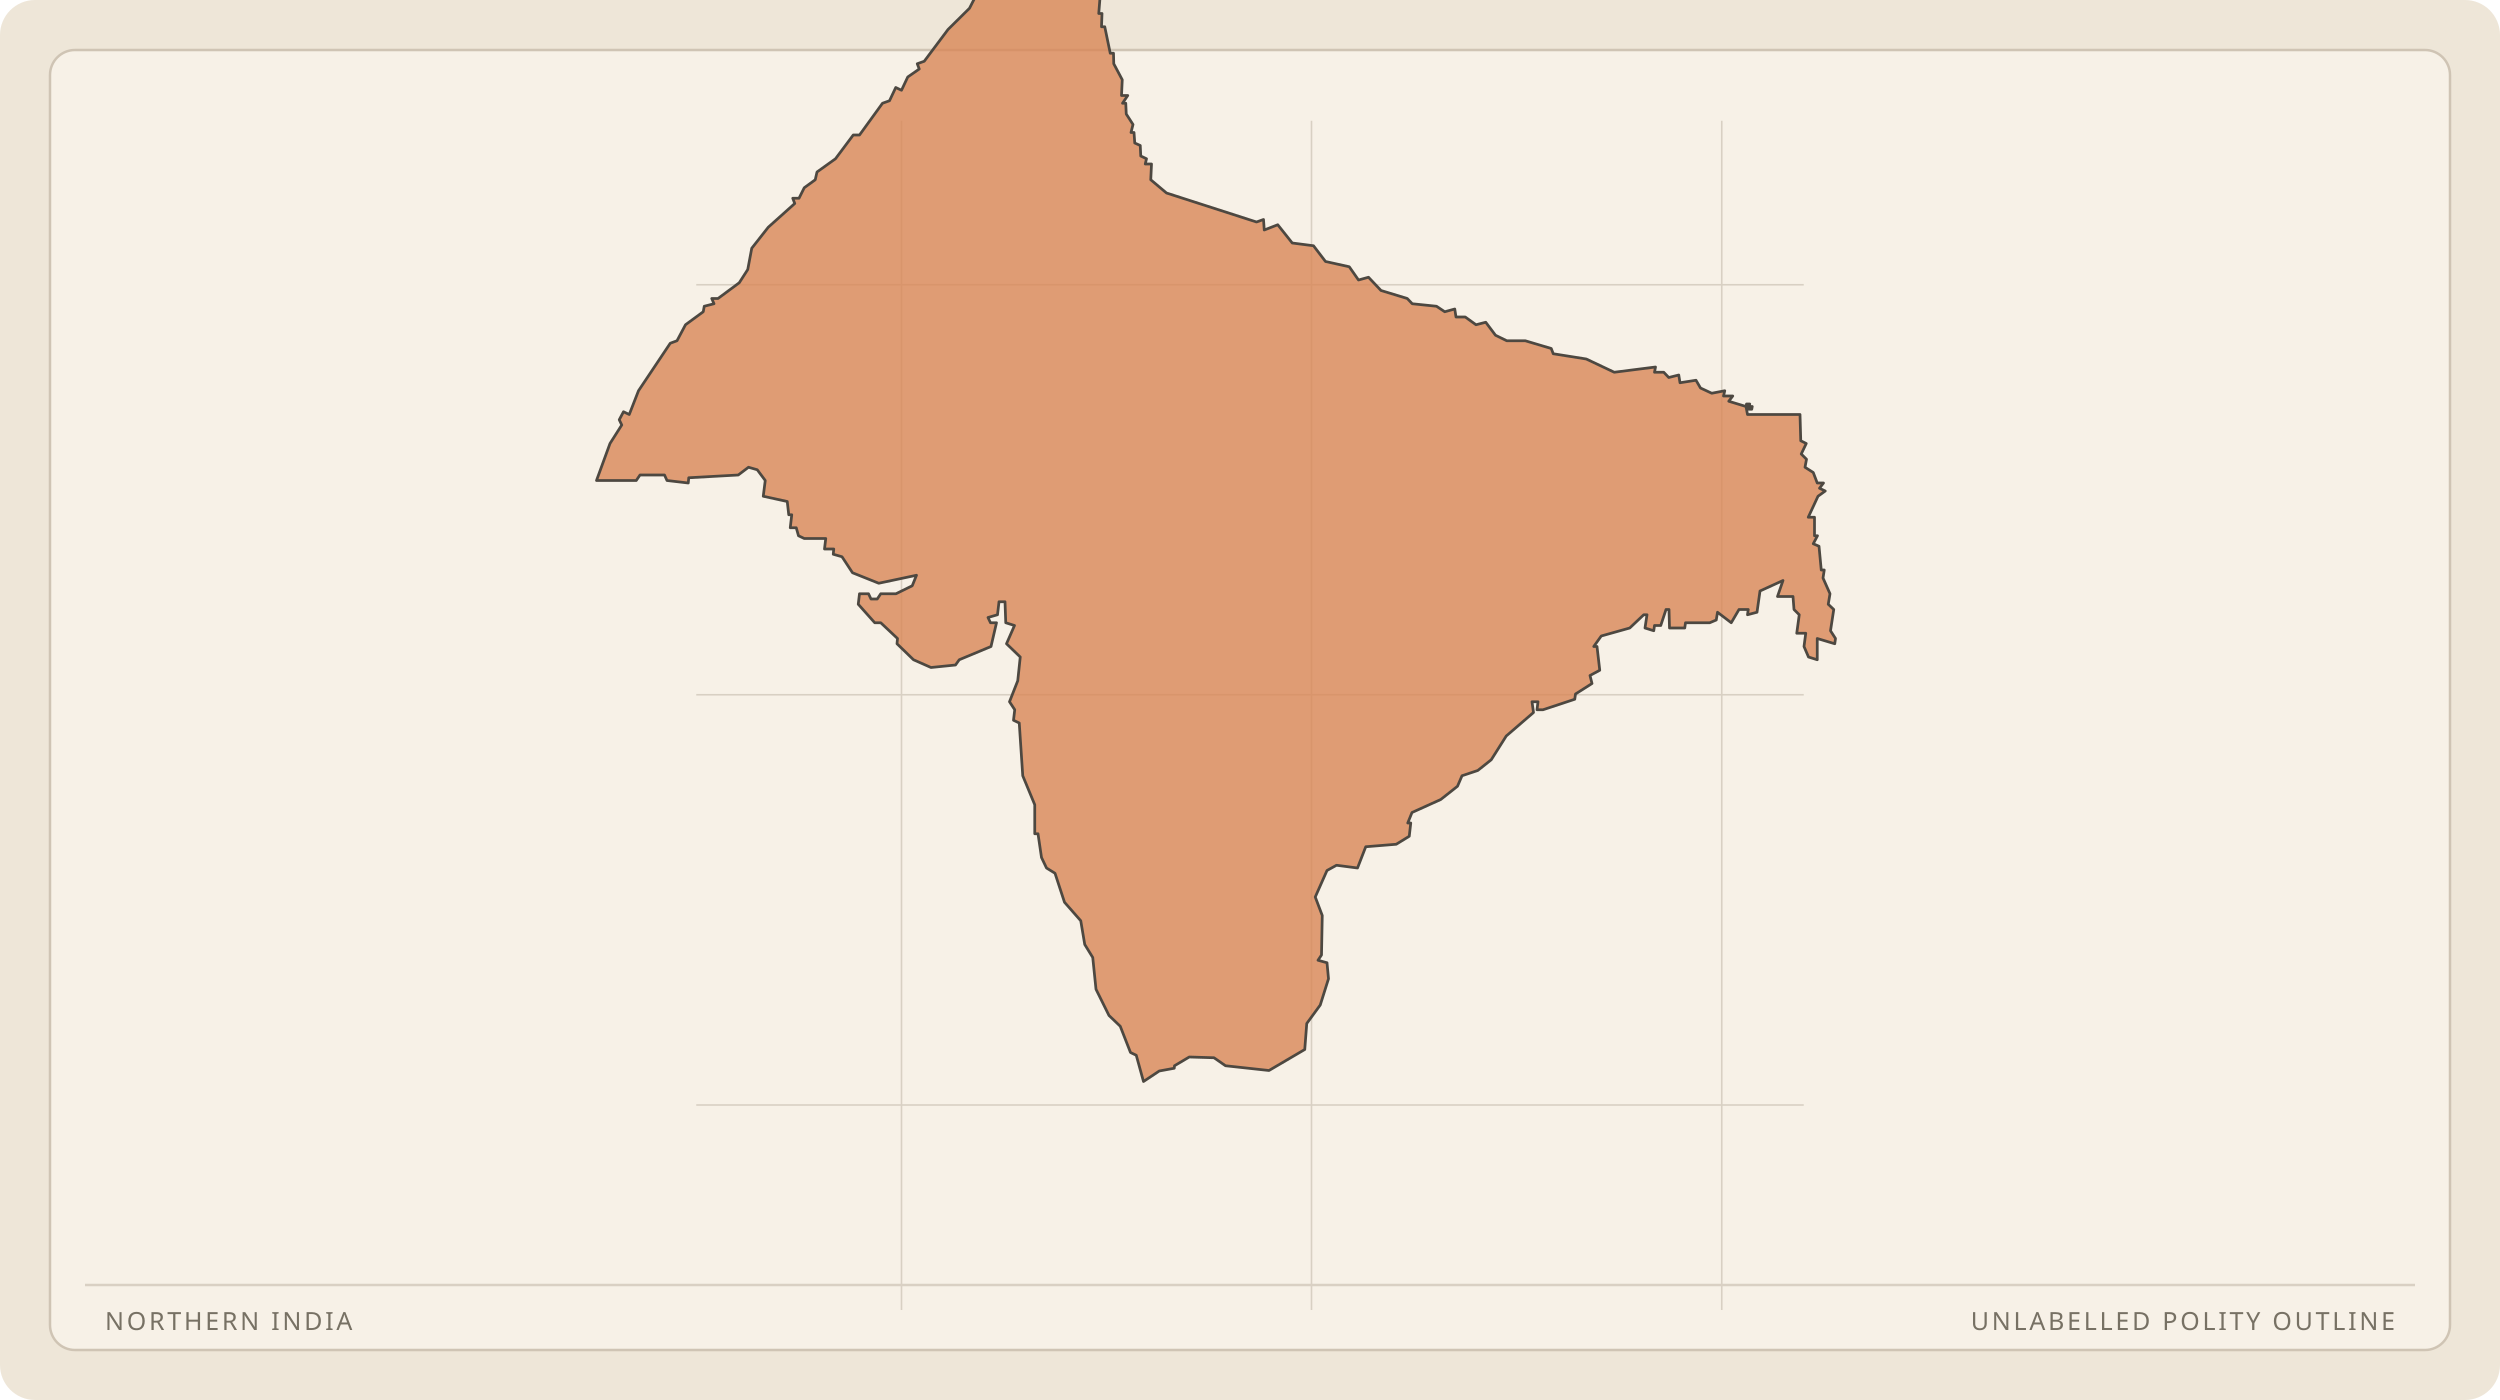
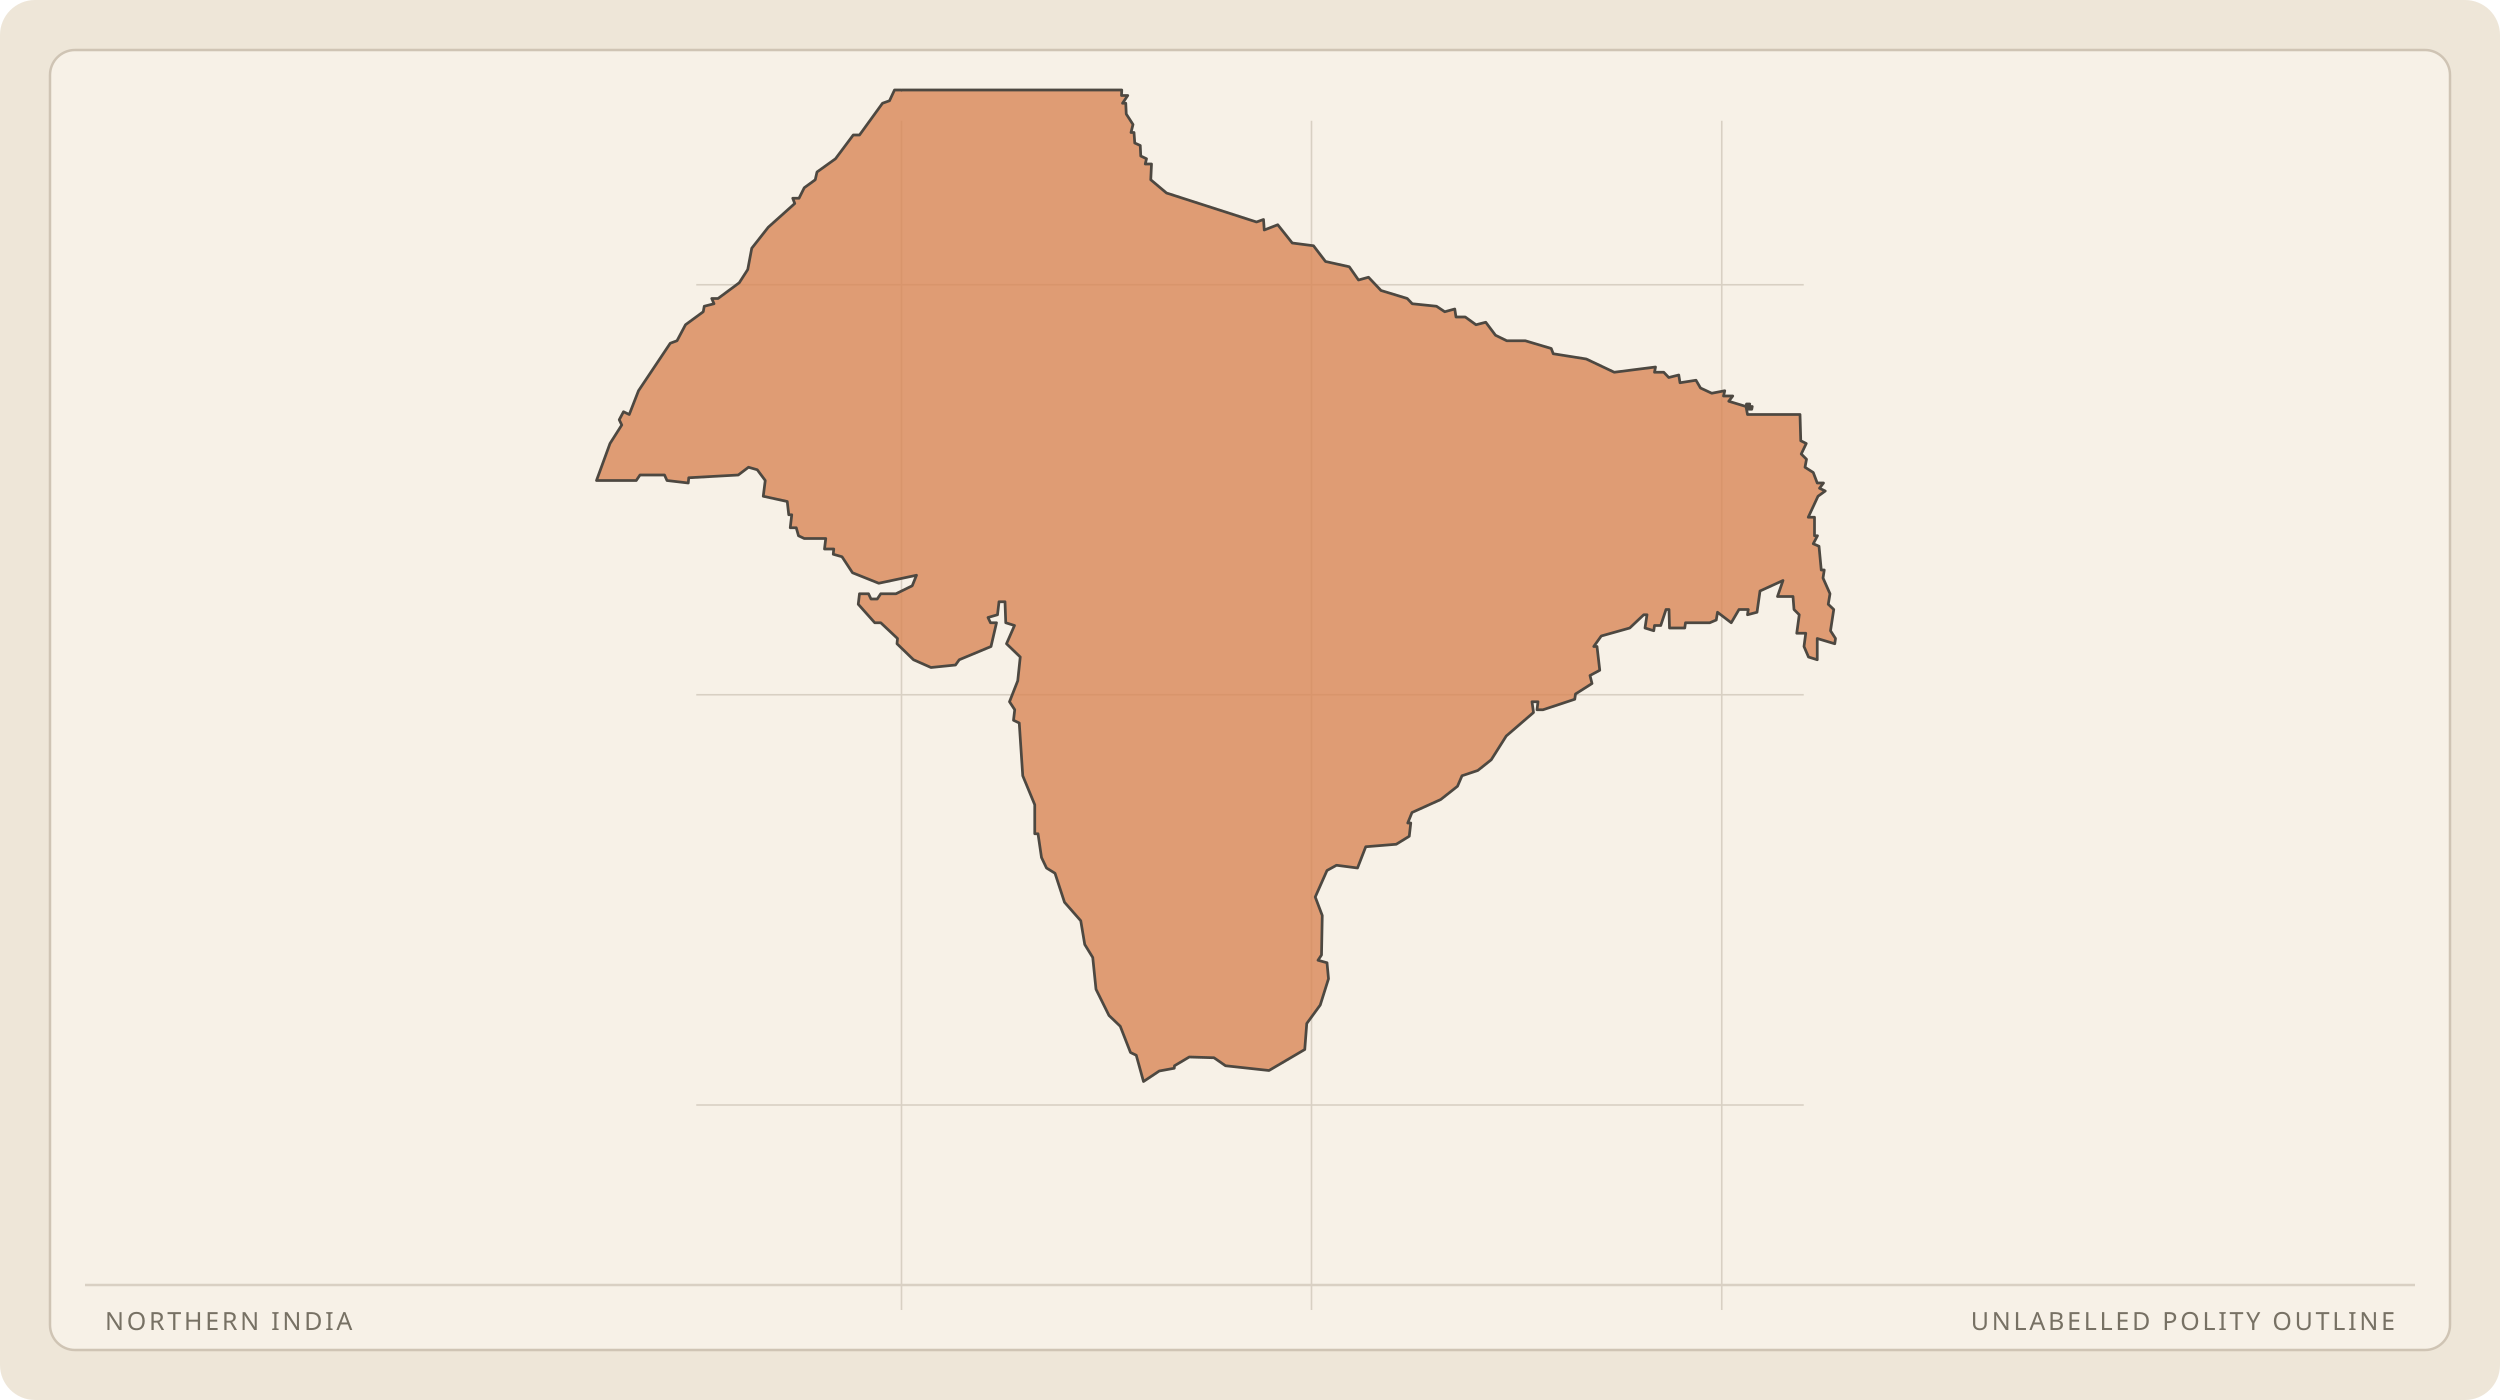
<svg xmlns="http://www.w3.org/2000/svg" viewBox="0 0 1000 560" role="img" aria-labelledby="map-title map-description">
  <rect width="1000" height="560" rx="14" fill="#eee6d8" />
  <rect x="20" y="20" width="960" height="520" rx="10" fill="#f7f1e7" stroke="#cfc4b4" stroke-width="1" />
  <path d="M360.6,524L360.6,48.3M524.6,524L524.6,48.3M688.7,524L688.7,48.3M278.5,442L319.6,442L360.6,442L401.6,442L442.6,442L483.6,442L524.6,442L565.6,442L606.6,442L647.6,442L688.7,442L721.5,442M278.5,277.9L319.6,277.9L360.6,277.9L401.6,277.9L442.6,277.9L483.6,277.9L524.6,277.9L565.6,277.9L606.6,277.9L647.6,277.9L688.7,277.9L721.5,277.9M278.5,113.9L319.6,113.9L360.6,113.9L401.6,113.9L442.6,113.9L483.6,113.9L524.6,113.9L565.6,113.9L606.6,113.9L647.6,113.9L688.7,113.9L721.5,113.9" fill="none" stroke="#d8d0c3" stroke-width="0.65" />
  <g>
-     <path d="M463.7,428.4L457.4,432.6L454.5,422.1L452.2,421L448.1,410.5L443.6,406.2L438.4,395.7L437.1,383L433.9,377.8L432.3,368.3L425.8,360.9L422,349.3L418.6,347.2L416.6,343L415.2,333.5L413.9,333.5L413.9,321.9L409.1,310.3L407.7,289.2L405.4,288.1L405.9,283.9L403.8,280.7L407.1,272.3L408.1,262.8L402.6,257.5L405.8,250.2L402.3,249.1L402,240.7L399.6,240.7L399,245.9L395.2,247L396.2,249.1L398.6,249.1L396.4,258.6L383.7,263.9L382.2,266L372.4,267L365.4,263.9L358.8,257.5L359,255.4L352.3,249.1L349.9,249.1L343.3,241.7L343.8,237.5L347.4,237.5L348.4,239.6L350.9,239.6L352.3,237.5L358.4,237.5L364.9,234.3L366.6,230.1L351.5,233.3L341,229.1L336.8,222.7L333.3,221.7L333.5,219.6L329.8,219.6L330.3,215.4L321.7,215.4L319.4,214.3L318.5,211.1L316.1,211.1L316.7,205.9L315.5,205.9L314.9,200.6L305.3,198.5L306.1,192.2L302.9,187.9L299.4,186.9L295.3,190L275.5,191.1L275.3,193.2L266.8,192.2L265.8,190L256,190L254.5,192.2L238.6,192.2L244,177.4L248.7,170L247.7,167.9L249.4,164.7L251.7,165.8L255.4,156.3L268.1,137.3L270.8,136.3L274.2,129.9L281.3,124.7L281.7,122.5L285.6,121.5L284.7,119.4L287.2,119.4L295.7,113.1L299.1,107.8L300.7,99.3L307.3,90.9L317.9,81.4L317.1,79.3L319.6,79.3L321.7,75.1L326.1,71.9L326.8,68.8L334.2,63.5L341.3,54L343.8,54L353,41.3L355.8,40.3L358.3,35L360.6,36.1L363.1,30.8L367.7,27.6L366.9,25.5L369.7,24.5L379.2,11.8L387.8,3.3L390.5,-2L400.2,-9.4L407.3,-7.2L422,-9.4L422.3,-6.2L429.3,-8.3L438.3,-8.3L442.8,-6.2L440,-0.9L439.5,5.4L440.8,5.4L440.6,10.7L441.9,10.7L444.1,21.3L445.4,21.3L445.5,25.5L448.9,31.9L448.6,38.2L451.1,38.2L449,41.3L450.3,41.3L450.5,45.6L453.2,49.8L452.4,53L453.6,53L453.9,57.2L456.1,58.2L456.3,62.4L458.6,63.5L458.1,65.6L460.6,65.6L460.3,71.9L466.6,77.2L502.6,88.8L505.4,87.8L505.7,92L511.1,89.9L516.9,97.2L525.4,98.3L530.2,104.6L539.7,106.7L543.4,112L547.4,110.9L552.4,116.2L562.9,119.4L564.9,121.5L574.6,122.5L577.9,124.7L581.9,123.6L582.4,126.8L586.1,126.8L590.4,129.9L594.3,128.9L598.2,134.1L602.7,136.3L610.1,136.3L620.5,139.4L621.3,141.5L634.5,143.6L645.7,148.9L662.2,146.8L661.8,148.9L665.5,148.9L667.5,151L671.5,150L672,153.1L678.4,152.1L680.2,155.2L684.7,157.3L689.9,156.3L689.4,158.4L693.1,158.4L691.5,160.5L698.4,162.6L699,165.8L720,165.8L720.3,176.3L722.5,177.4L720.5,181.6L722.6,183.7L722,186.9L725.3,189L726.9,193.2L729.4,193.2L727.8,195.3L730.1,196.4L727.2,198.5L723.3,206.9L725.8,206.9L725.8,214.3L727,214.3L725.3,217.5L727.6,218.5L728.5,228L729.7,228L729.2,231.2L732,237.5L731.3,241.7L733.5,243.8L732.2,252.3L734.2,255.4L733.9,257.5L726.9,255.4L726.9,263.9L723.4,262.8L721.6,258.6L722.3,253.3L718.7,253.3L719.7,245.9L717.6,243.8L717.2,238.6L711,238.6L713.2,232.2L704,236.4L702.8,244.9L699,245.9L699.3,243.8L695.6,243.8L692.5,249.1L687,244.9L686.5,248L683.9,249.1L674.2,249.1L673.9,251.2L667.8,251.2L667.6,243.8L666.4,243.8L664.3,250.2L661.8,250.2L661.5,252.3L658,251.2L658.8,245.9L657.5,245.9L651.9,251.2L640.5,254.4L637.5,258.6L638.8,258.6L639.9,268.1L636,270.2L636.8,273.4L630.2,277.6L629.9,279.7L617.2,283.9L614.8,283.9L615.2,280.7L612.8,280.7L613.4,285L602.5,294.4L596.5,303.9L591.1,308.2L584.8,310.3L583,314.5L576.3,319.8L564.8,325L563.1,329.2L564.3,329.2L563.7,334.5L558.5,337.7L546.3,338.7L543,347.2L534.6,346.1L530.8,348.2L526.1,358.8L528.9,366.2L528.6,382L527.2,384.1L530.8,385.1L531.4,391.5L528.1,402L522.7,409.4L521.9,419.8L507.6,428.2L490.2,426.3L485.6,423.1L475.7,422.8L469.8,426.3L469.7,427.3ZM699.4,163.7L699.7,162.6L700.9,162.6L700.7,163.7ZM698.4,162.6L698.6,161.6L699.9,161.6L699.7,162.6Z" fill="#d88454" fill-opacity="0.78" stroke="#4d4841" stroke-width="1.1" stroke-linejoin="round" />
+     <path d="M360.4,36L360.6,36.1L360.6,36L448.7,36L448.7,36L448.6,38.2L451.1,38.2L449,41.3L450.3,41.3L450.5,45.6L453.2,49.8L452.4,53L453.6,53L453.9,57.2L456.1,58.2L456.3,62.4L458.6,63.5L458.1,65.6L460.6,65.6L460.3,71.9L466.6,77.2L502.6,88.8L505.4,87.8L505.7,92L511.1,89.9L516.9,97.2L525.4,98.3L530.2,104.6L539.7,106.7L543.4,112L547.4,110.9L552.4,116.2L562.9,119.4L564.9,121.5L574.6,122.5L577.9,124.7L581.9,123.6L582.4,126.8L586.1,126.8L590.4,129.9L594.3,128.9L598.2,134.1L602.7,136.3L610.1,136.3L620.5,139.4L621.3,141.5L634.5,143.6L645.7,148.9L662.2,146.8L661.8,148.9L665.5,148.9L667.5,151L671.5,150L672,153.1L678.4,152.1L680.2,155.2L684.7,157.3L689.9,156.3L689.4,158.4L693.1,158.4L691.5,160.5L698.4,162.6L699,165.8L720,165.8L720.3,176.3L722.5,177.4L720.5,181.6L722.6,183.7L722,186.9L725.3,189L726.9,193.2L729.4,193.2L727.8,195.3L730.1,196.4L727.2,198.5L723.3,206.9L725.8,206.9L725.8,214.3L727,214.3L725.3,217.5L727.6,218.5L728.5,228L729.7,228L729.2,231.2L732,237.5L731.3,241.7L733.5,243.8L732.2,252.3L734.2,255.4L733.9,257.5L726.9,255.4L726.9,263.9L723.4,262.8L721.6,258.6L722.3,253.3L718.7,253.3L719.7,245.9L717.6,243.8L717.2,238.6L711,238.6L713.2,232.2L704,236.4L702.8,244.9L699,245.9L699.3,243.8L695.6,243.8L692.5,249.1L687,244.9L686.5,248L683.9,249.1L674.2,249.1L673.9,251.2L667.8,251.2L667.6,243.8L666.4,243.8L664.3,250.2L661.8,250.2L661.5,252.3L658,251.2L658.8,245.9L657.5,245.9L651.9,251.2L640.5,254.4L637.5,258.6L638.8,258.6L639.9,268.1L636,270.2L636.8,273.4L630.2,277.6L629.9,279.7L617.2,283.9L614.8,283.9L615.2,280.7L612.8,280.7L613.4,285L602.5,294.4L596.5,303.9L591.1,308.2L584.8,310.3L583,314.5L576.3,319.8L564.8,325L563.1,329.2L564.3,329.2L563.7,334.5L558.5,337.7L546.3,338.7L543,347.2L534.6,346.1L530.8,348.2L526.1,358.8L528.9,366.2L528.6,382L527.2,384.1L530.8,385.1L531.4,391.5L528.1,402L522.7,409.4L521.9,419.8L507.6,428.2L490.2,426.3L485.6,423.1L475.7,422.8L469.8,426.3L469.7,427.3L463.7,428.4L463.7,428.4L457.4,432.6L454.5,422.1L452.2,421L448.1,410.5L443.6,406.2L438.4,395.7L437.1,383L433.9,377.8L432.3,368.3L425.8,360.9L422,349.3L418.6,347.2L416.6,343L415.2,333.5L413.9,333.5L413.9,321.9L409.1,310.3L407.7,289.2L405.4,288.1L405.9,283.9L403.8,280.7L407.1,272.3L408.1,262.8L402.6,257.5L405.8,250.2L402.3,249.1L402,240.7L399.6,240.7L399,245.9L395.2,247L396.2,249.1L398.6,249.1L396.4,258.6L383.7,263.9L382.2,266L372.4,267L365.4,263.9L358.8,257.5L359,255.4L352.3,249.1L349.9,249.1L343.3,241.7L343.8,237.5L347.4,237.5L348.4,239.6L350.9,239.6L352.3,237.5L358.4,237.5L364.9,234.3L366.6,230.1L351.5,233.3L341,229.1L336.8,222.7L333.3,221.7L333.5,219.6L329.8,219.6L330.3,215.4L321.7,215.4L319.4,214.3L318.5,211.1L316.1,211.1L316.7,205.9L315.5,205.9L314.9,200.6L305.3,198.5L306.1,192.2L302.9,187.9L299.4,186.9L295.3,190L275.5,191.1L275.3,193.2L266.8,192.2L265.8,190L256,190L254.5,192.2L238.6,192.2L244,177.4L248.7,170L247.7,167.9L249.4,164.7L251.7,165.8L255.4,156.3L268.1,137.3L270.8,136.3L274.2,129.9L281.3,124.7L281.7,122.5L285.6,121.5L284.7,119.4L287.2,119.4L295.7,113.1L299.1,107.8L300.7,99.3L307.3,90.9L317.9,81.4L317.1,79.3L319.6,79.3L321.7,75.1L326.1,71.9L326.8,68.8L334.2,63.5L341.3,54L343.8,54L353,41.3L355.8,40.3L357.8,36L360.4,36ZM699.4,163.7L699.7,162.6L700.9,162.6L700.7,163.7ZM698.4,162.6L698.6,161.6L699.9,161.6L699.7,162.6Z" fill="#d88454" fill-opacity="0.78" stroke="#4d4841" stroke-width="1.1" stroke-linejoin="round" />
  </g>
  <path d="M34 514H966" stroke="#d9d0c3" stroke-width="1" />
  <text x="42" y="532" fill="#777164" font-family="system-ui, sans-serif" font-size="10" letter-spacing="1.1">NORTHERN INDIA</text>
  <text x="958" y="532" fill="#777164" font-family="system-ui, sans-serif" font-size="10" text-anchor="end" letter-spacing="1.1">UNLABELLED POLITY OUTLINE</text>
</svg>
